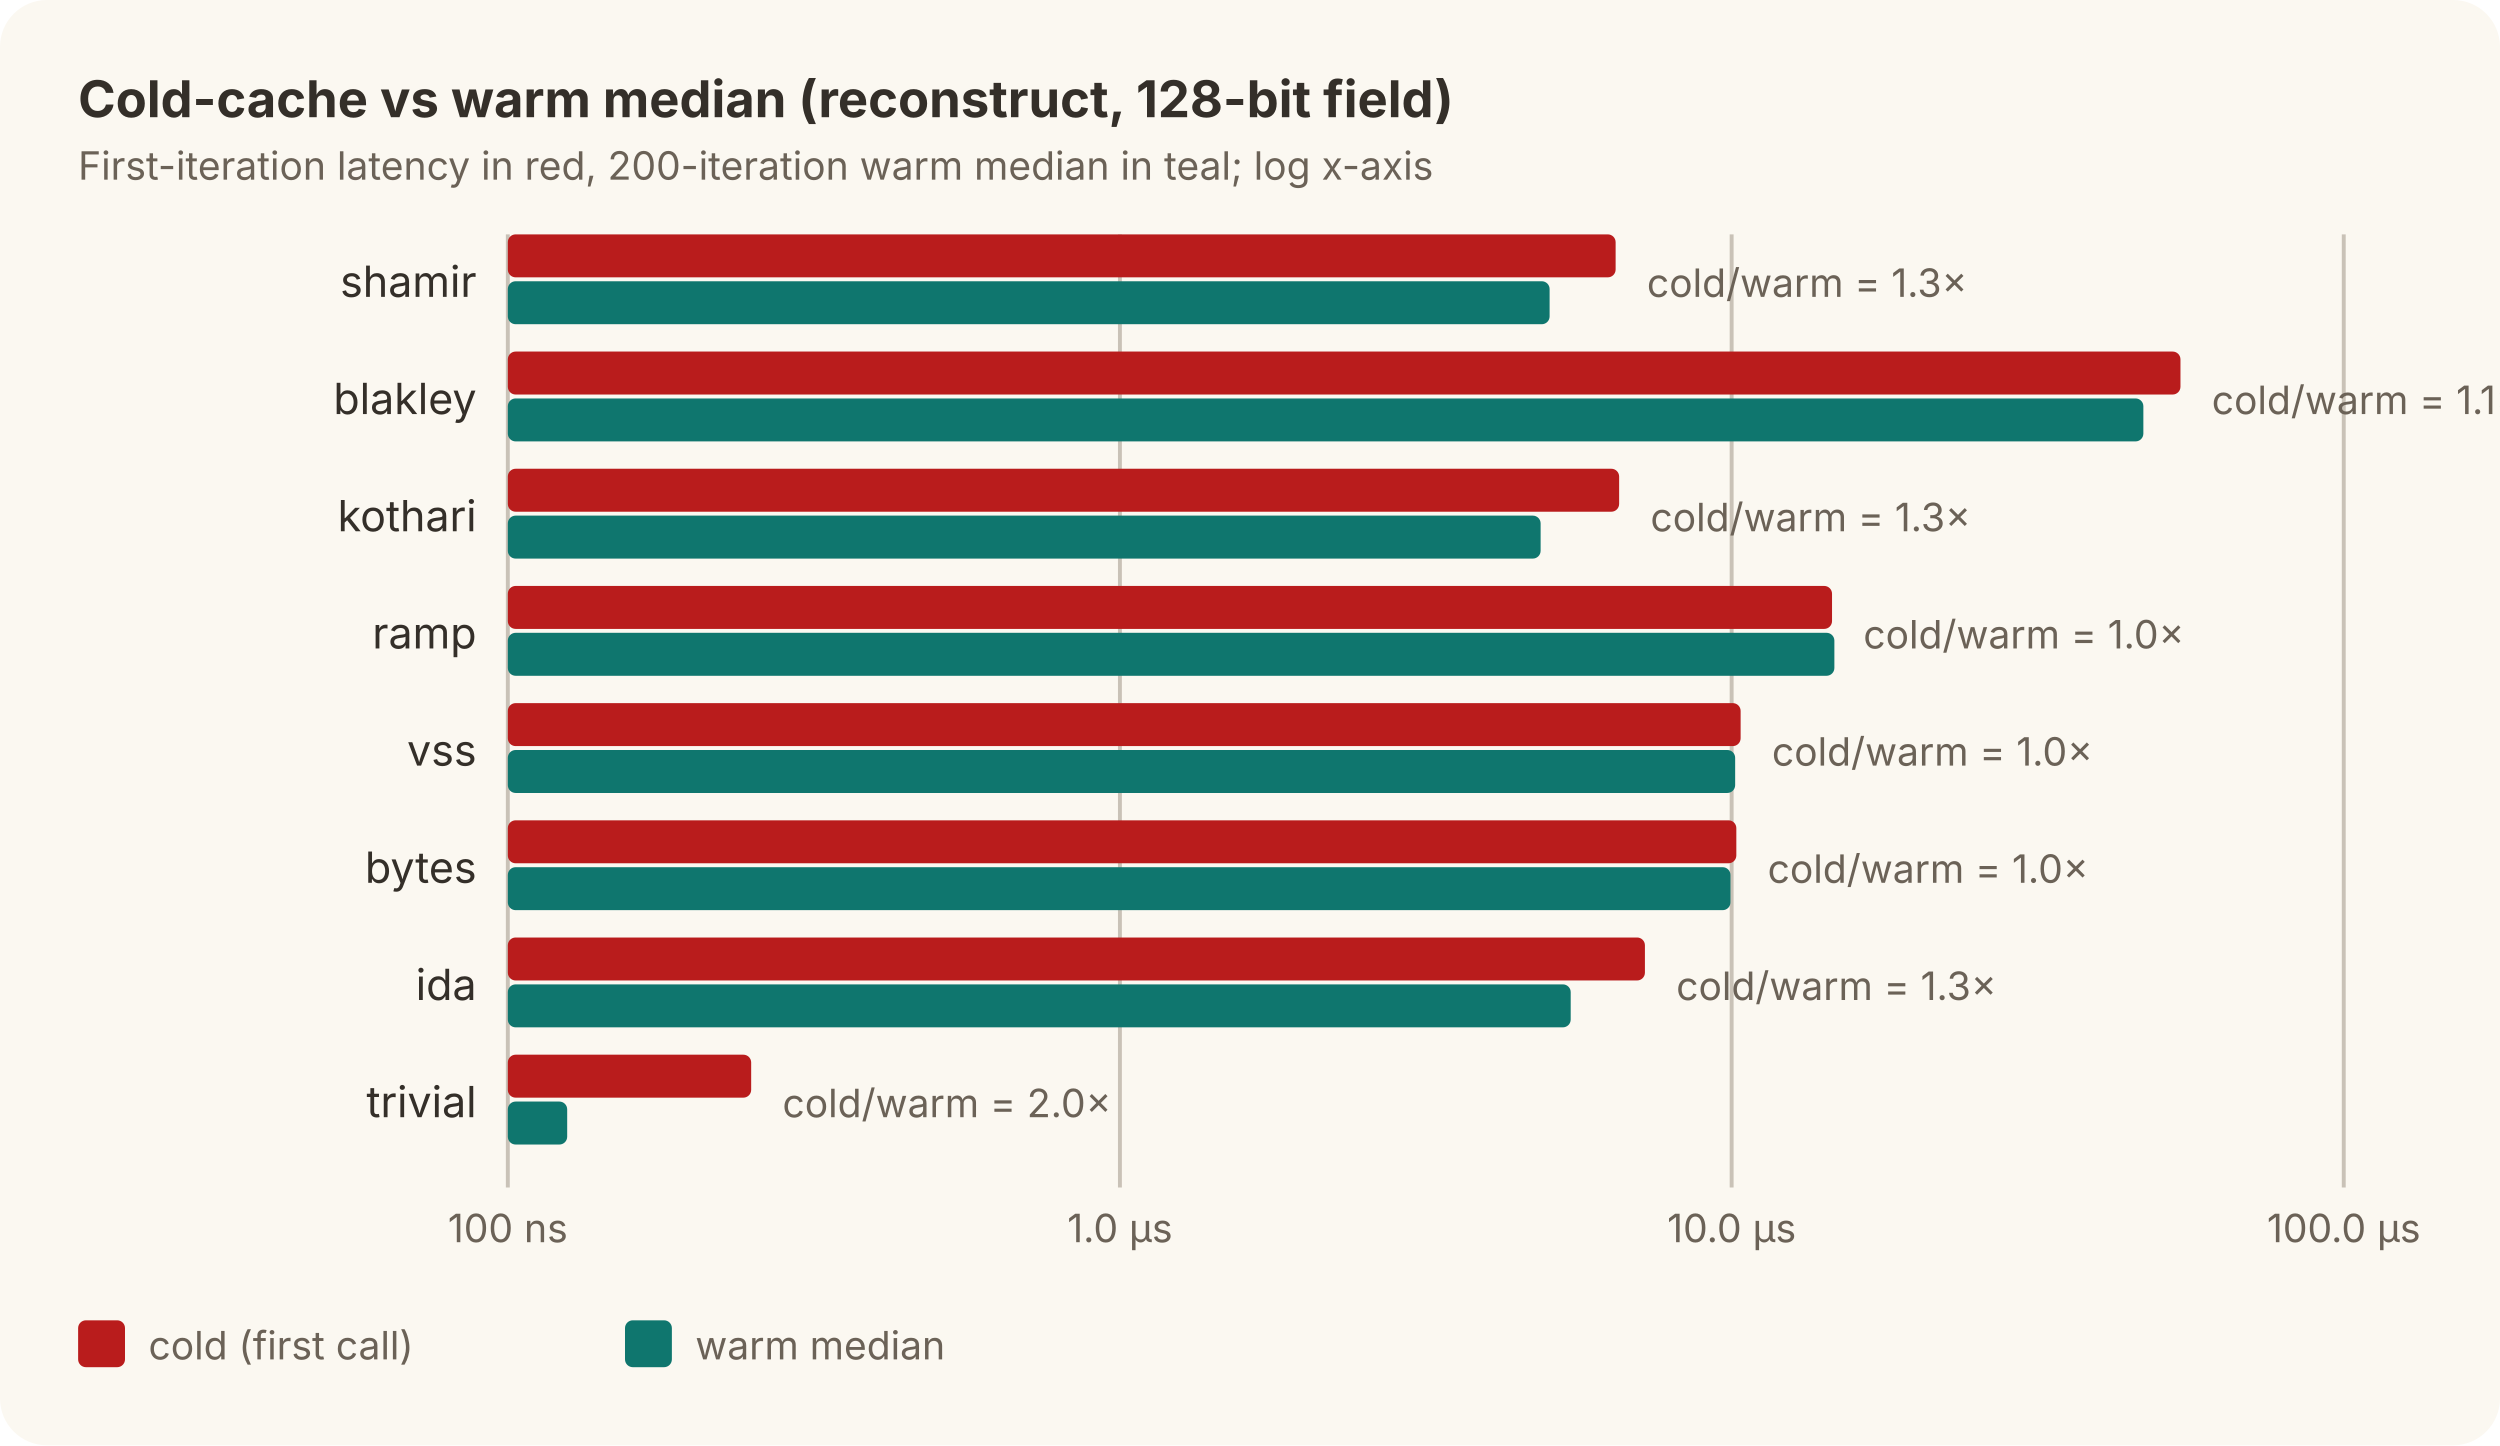
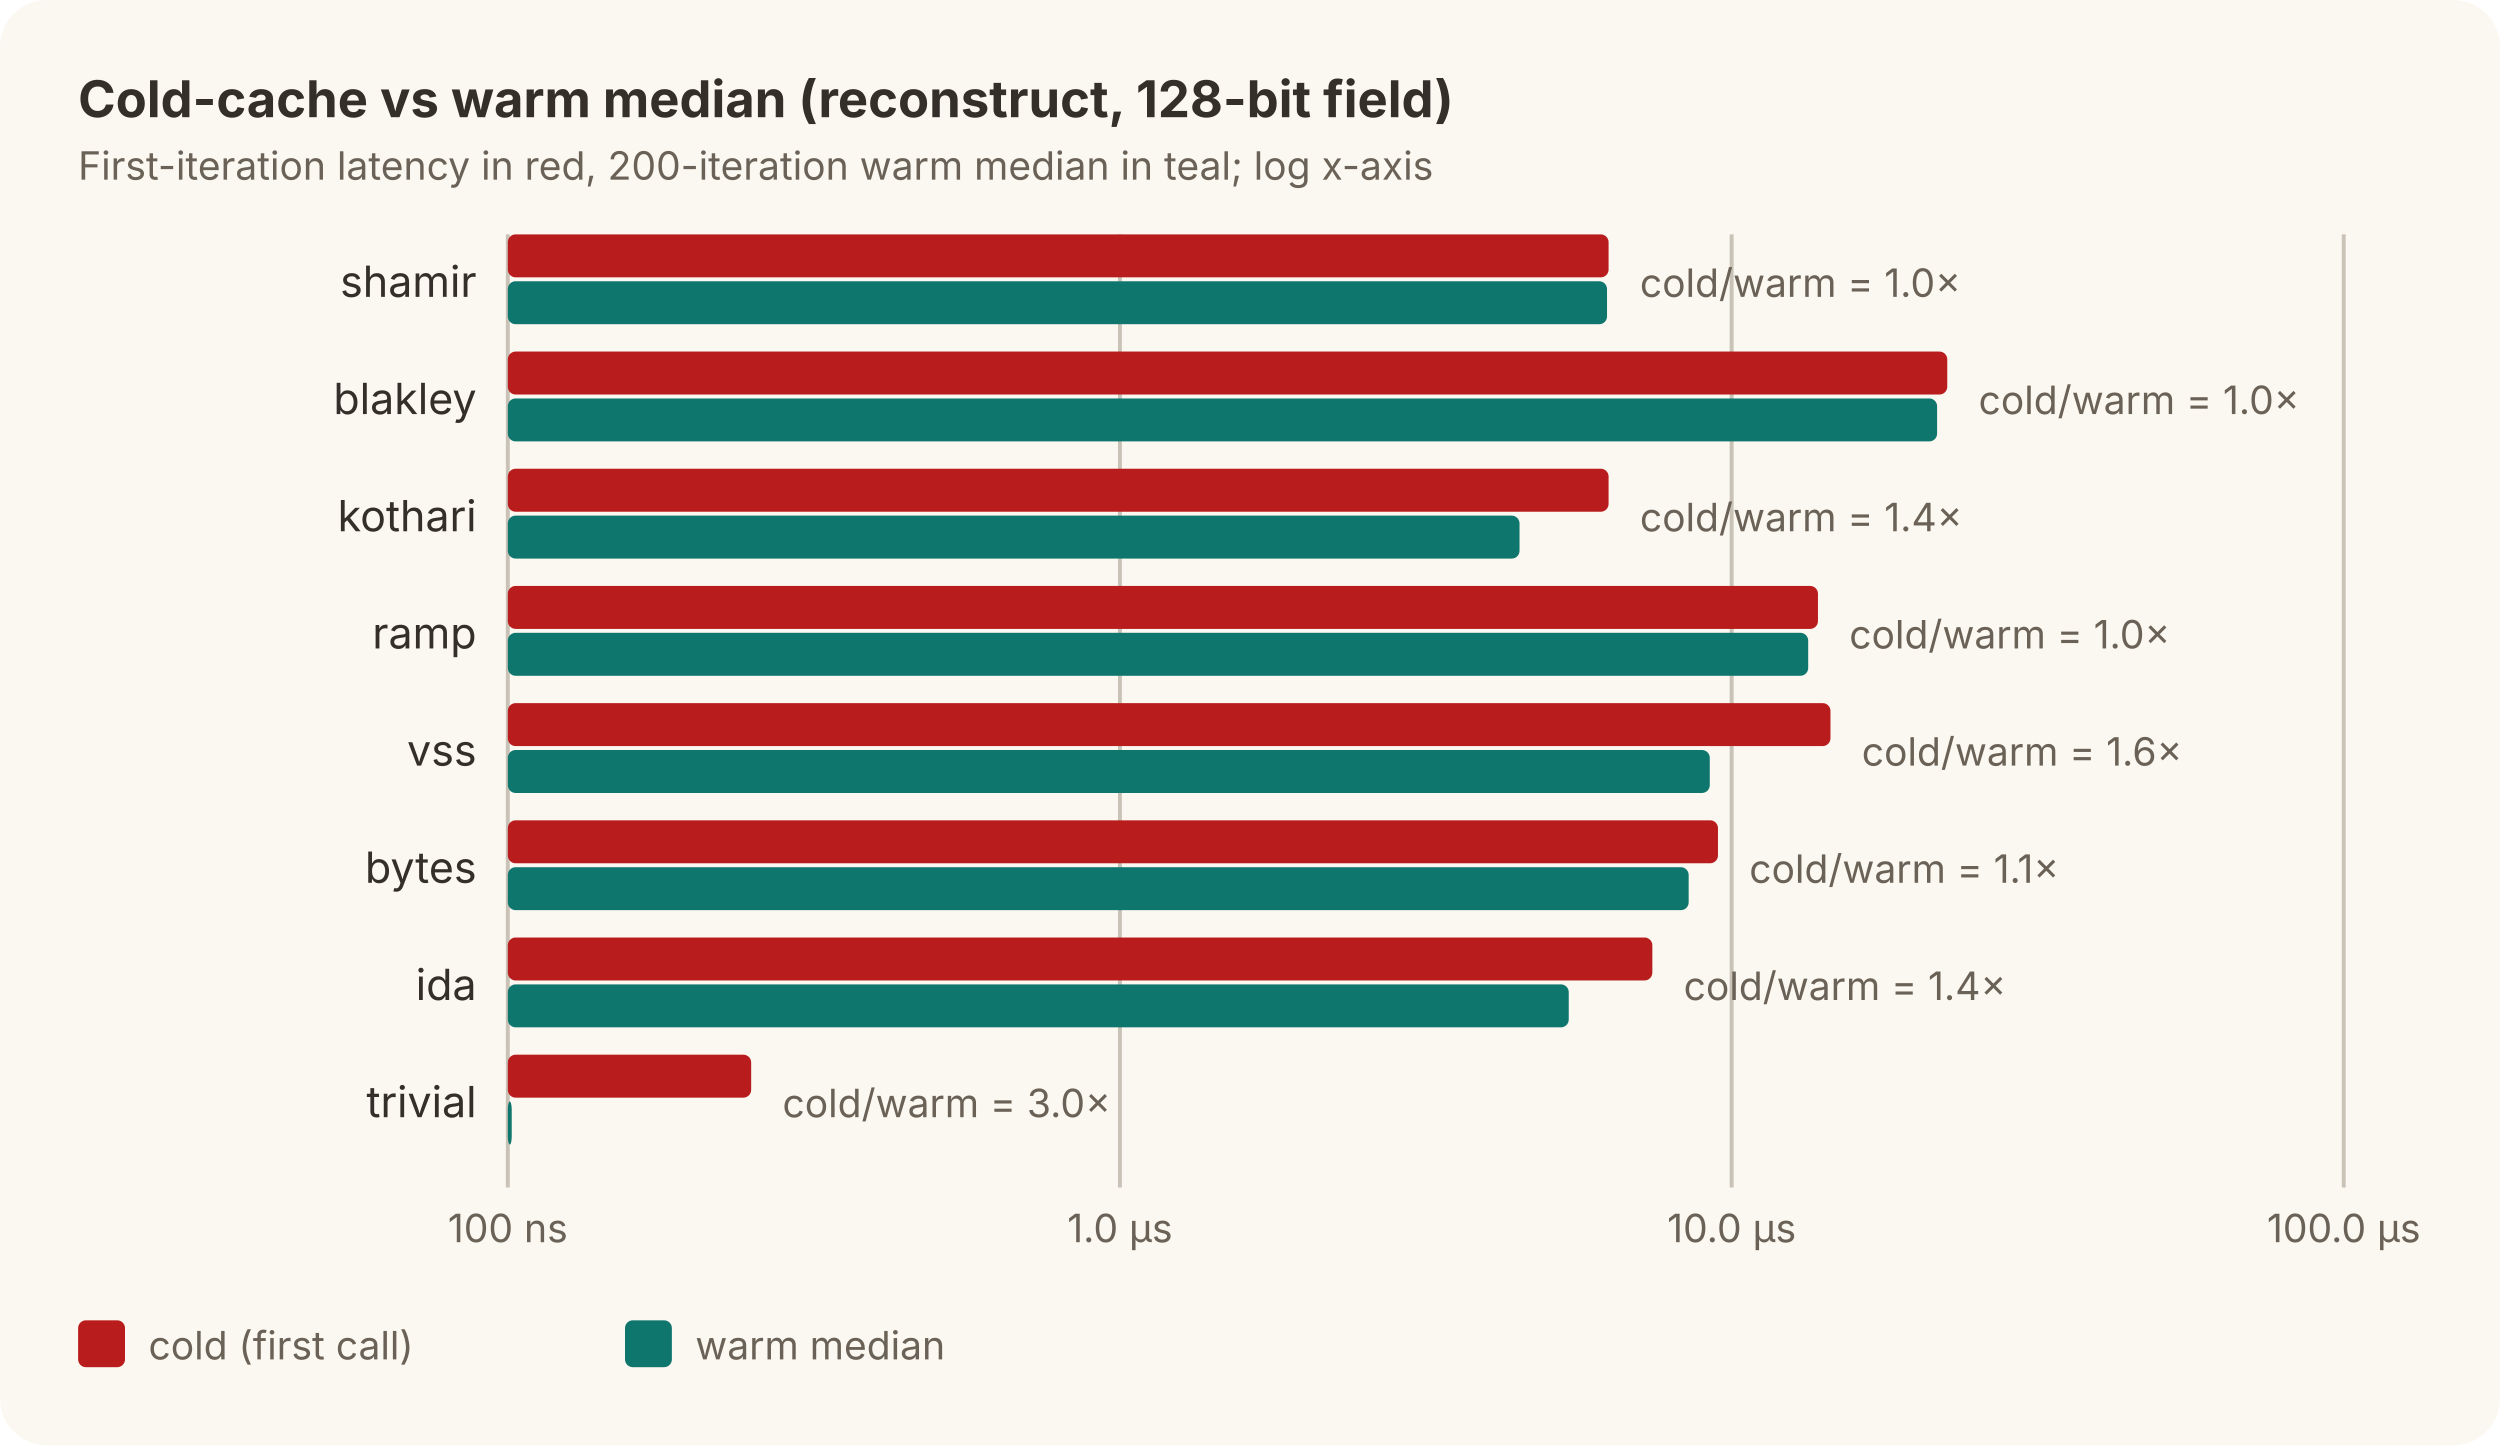
<svg xmlns="http://www.w3.org/2000/svg" width="640" height="370" viewBox="0 0 640 370" role="img">
  <style>
    .bg { fill: #fbf8f1; }
    .grid { stroke: #c9c2b7; stroke-width: 1; }
    .label { fill: #342f29; font: 11px ui-sans-serif, -apple-system, sans-serif; }
    .small { fill: #6b6257; font: 10px ui-sans-serif, -apple-system, sans-serif; }
    .title { fill: #342f29; font: bold 13px ui-sans-serif, -apple-system, sans-serif; }
  </style>
  <rect class="bg" x="0" y="0" width="640" height="370" rx="12" />
  <text class="title" x="20" y="30">Cold-cache vs warm median (reconstruct, 128-bit field)</text>
  <text class="small" x="20" y="46">First-iteration latency in red, 200-iteration warm median in teal; log x-axis</text>
  <line class="grid" x1="130.0" y1="60.0" x2="130.0" y2="304.0" />
  <text class="small" x="130.0" y="318.0" text-anchor="middle">100 ns</text>
  <line class="grid" x1="286.7" y1="60.0" x2="286.7" y2="304.0" />
  <text class="small" x="286.7" y="318.0" text-anchor="middle">1.0 µs</text>
  <line class="grid" x1="443.3" y1="60.0" x2="443.3" y2="304.0" />
  <text class="small" x="443.3" y="318.0" text-anchor="middle">10.0 µs</text>
  <line class="grid" x1="600.0" y1="60.0" x2="600.0" y2="304.0" />
  <text class="small" x="600.0" y="318.0" text-anchor="middle">100.0 µs</text>
  <text class="label" x="122.0" y="76.0" text-anchor="end">shamir</text>
-   <rect x="130.0" y="60.0" width="283.6" height="11.0" fill="#b91c1c" rx="2" />
-   <rect x="130.0" y="72.0" width="266.7" height="11.0" fill="#0f766e" rx="2" />
-   <text class="small" x="421.6" y="76.0">cold/warm = 1.3×</text>
+   <rect x="130.0" y="60.0" width="281.8" height="11.0" fill="#b91c1c" rx="2" />
+   <rect x="130.0" y="72.0" width="281.4" height="11.0" fill="#0f766e" rx="2" />
+   <text class="small" x="419.8" y="76.0">cold/warm = 1.0×</text>
  <text class="label" x="122.0" y="106.0" text-anchor="end">blakley</text>
-   <rect x="130.0" y="90.0" width="428.2" height="11.0" fill="#b91c1c" rx="2" />
-   <rect x="130.0" y="102.0" width="418.7" height="11.0" fill="#0f766e" rx="2" />
-   <text class="small" x="566.2" y="106.0">cold/warm = 1.1×</text>
+   <rect x="130.0" y="90.0" width="368.5" height="11.0" fill="#b91c1c" rx="2" />
+   <rect x="130.0" y="102.0" width="365.9" height="11.0" fill="#0f766e" rx="2" />
+   <text class="small" x="506.5" y="106.0">cold/warm = 1.0×</text>
  <text class="label" x="122.0" y="136.0" text-anchor="end">kothari</text>
-   <rect x="130.0" y="120.0" width="284.5" height="11.0" fill="#b91c1c" rx="2" />
-   <rect x="130.0" y="132.0" width="264.4" height="11.0" fill="#0f766e" rx="2" />
-   <text class="small" x="422.5" y="136.0">cold/warm = 1.3×</text>
+   <rect x="130.0" y="120.0" width="281.8" height="11.0" fill="#b91c1c" rx="2" />
+   <rect x="130.0" y="132.0" width="259.0" height="11.0" fill="#0f766e" rx="2" />
+   <text class="small" x="419.8" y="136.0">cold/warm = 1.4×</text>
  <text class="label" x="122.0" y="166.0" text-anchor="end">ramp</text>
-   <rect x="130.0" y="150.0" width="339.0" height="11.0" fill="#b91c1c" rx="2" />
-   <rect x="130.0" y="162.0" width="339.6" height="11.0" fill="#0f766e" rx="2" />
-   <text class="small" x="477.0" y="166.0">cold/warm = 1.0×</text>
+   <rect x="130.0" y="150.0" width="335.4" height="11.0" fill="#b91c1c" rx="2" />
+   <rect x="130.0" y="162.0" width="332.9" height="11.0" fill="#0f766e" rx="2" />
+   <text class="small" x="473.4" y="166.0">cold/warm = 1.0×</text>
  <text class="label" x="122.0" y="196.0" text-anchor="end">vss</text>
-   <rect x="130.0" y="180.0" width="315.6" height="11.0" fill="#b91c1c" rx="2" />
-   <rect x="130.0" y="192.0" width="314.2" height="11.0" fill="#0f766e" rx="2" />
-   <text class="small" x="453.6" y="196.0">cold/warm = 1.0×</text>
+   <rect x="130.0" y="180.0" width="338.6" height="11.0" fill="#b91c1c" rx="2" />
+   <rect x="130.0" y="192.0" width="307.7" height="11.0" fill="#0f766e" rx="2" />
+   <text class="small" x="476.6" y="196.0">cold/warm = 1.6×</text>
  <text class="label" x="122.0" y="226.0" text-anchor="end">bytes</text>
-   <rect x="130.0" y="210.0" width="314.5" height="11.0" fill="#b91c1c" rx="2" />
-   <rect x="130.0" y="222.0" width="313.0" height="11.0" fill="#0f766e" rx="2" />
-   <text class="small" x="452.5" y="226.0">cold/warm = 1.0×</text>
+   <rect x="130.0" y="210.0" width="309.8" height="11.0" fill="#b91c1c" rx="2" />
+   <rect x="130.0" y="222.0" width="302.3" height="11.0" fill="#0f766e" rx="2" />
+   <text class="small" x="447.8" y="226.0">cold/warm = 1.1×</text>
  <text class="label" x="122.0" y="256.0" text-anchor="end">ida</text>
-   <rect x="130.0" y="240.0" width="291.1" height="11.0" fill="#b91c1c" rx="2" />
-   <rect x="130.0" y="252.0" width="272.1" height="11.0" fill="#0f766e" rx="2" />
-   <text class="small" x="429.1" y="256.0">cold/warm = 1.3×</text>
+   <rect x="130.0" y="240.0" width="293.0" height="11.0" fill="#b91c1c" rx="2" />
+   <rect x="130.0" y="252.0" width="271.6" height="11.0" fill="#0f766e" rx="2" />
+   <text class="small" x="431.0" y="256.0">cold/warm = 1.4×</text>
  <text class="label" x="122.0" y="286.0" text-anchor="end">trivial</text>
  <rect x="130.0" y="270.0" width="62.3" height="11.0" fill="#b91c1c" rx="2" />
-   <rect x="130.0" y="282.0" width="15.2" height="11.0" fill="#0f766e" rx="2" />
-   <text class="small" x="200.3" y="286.0">cold/warm = 2.0×</text>
+   <rect x="130.0" y="282.0" width="1.0" height="11.0" fill="#0f766e" rx="2" />
+   <text class="small" x="200.3" y="286.0">cold/warm = 3.0×</text>
  <rect x="20" y="338.0" width="12" height="12" fill="#b91c1c" rx="2" />
  <text class="small" x="38" y="348.0">cold (first call)</text>
  <rect x="160" y="338.0" width="12" height="12" fill="#0f766e" rx="2" />
  <text class="small" x="178" y="348.0">warm median</text>
</svg>
